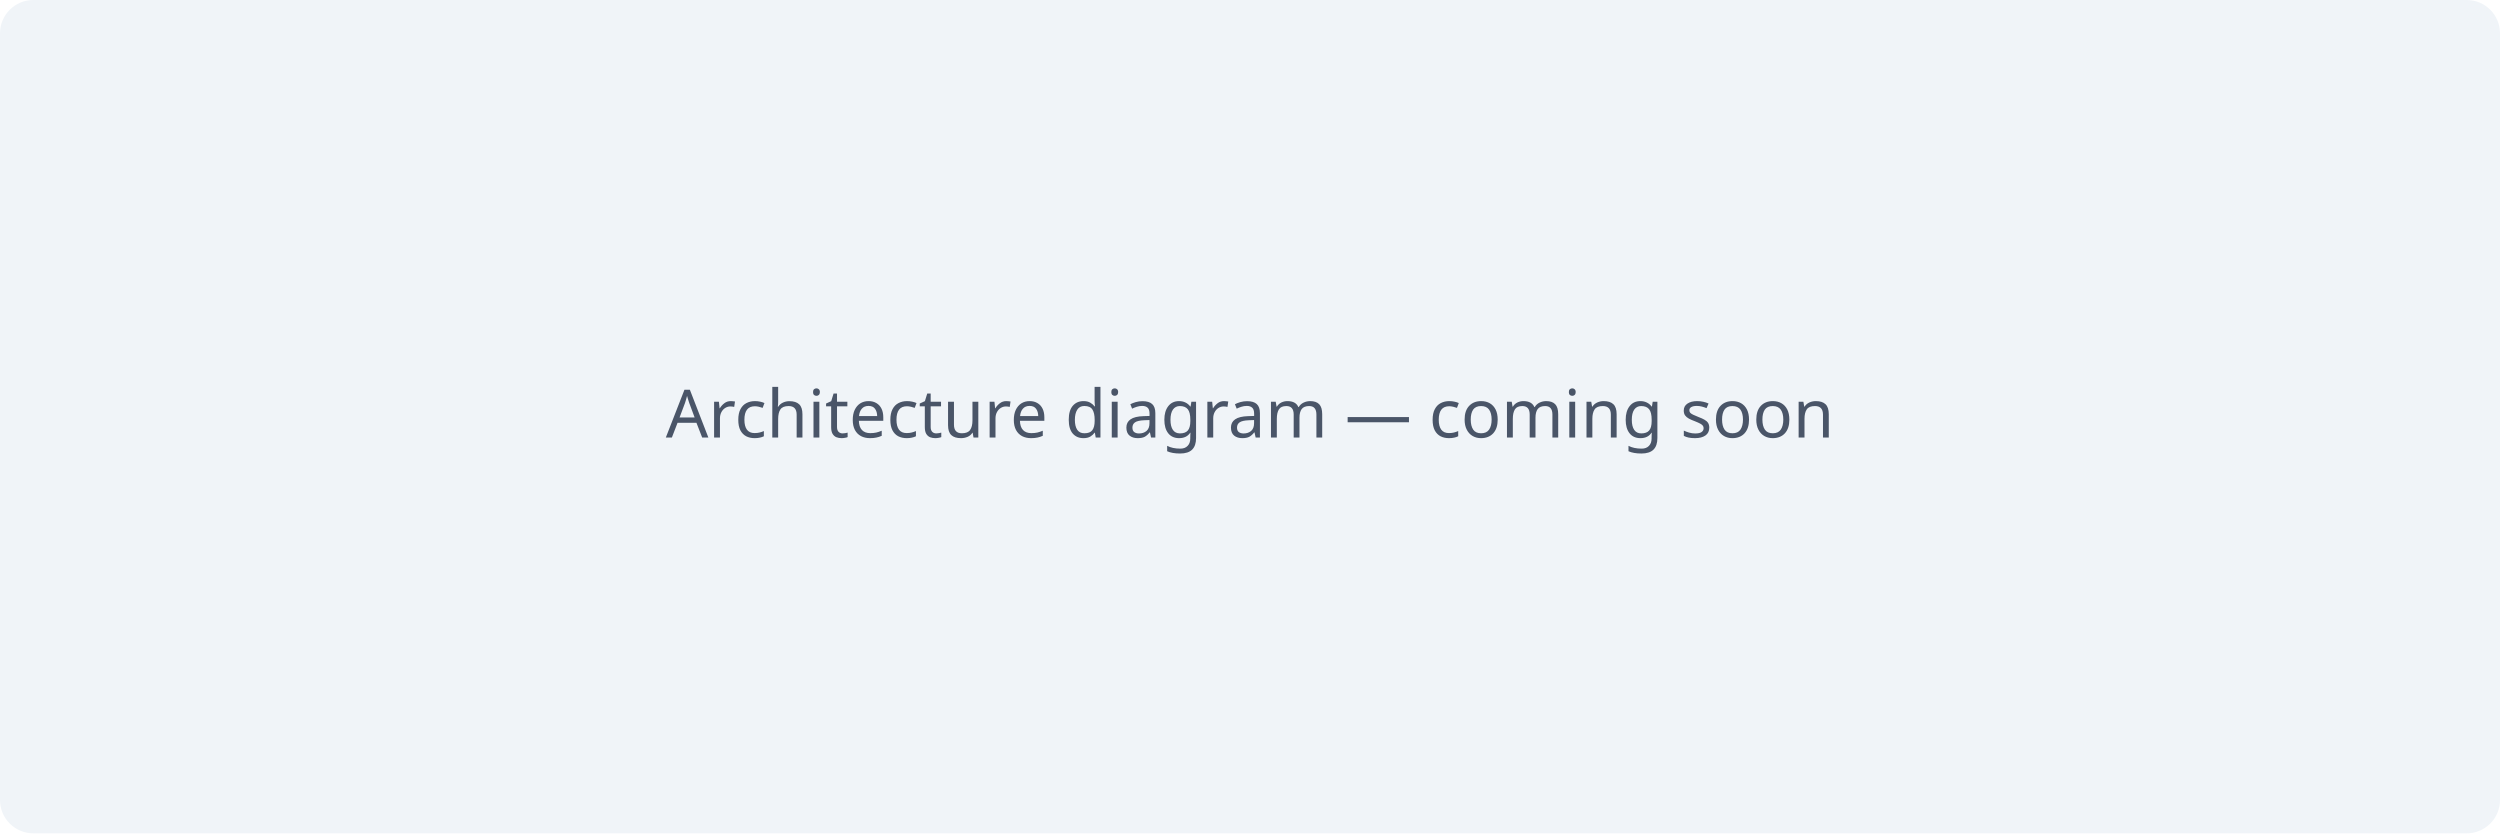
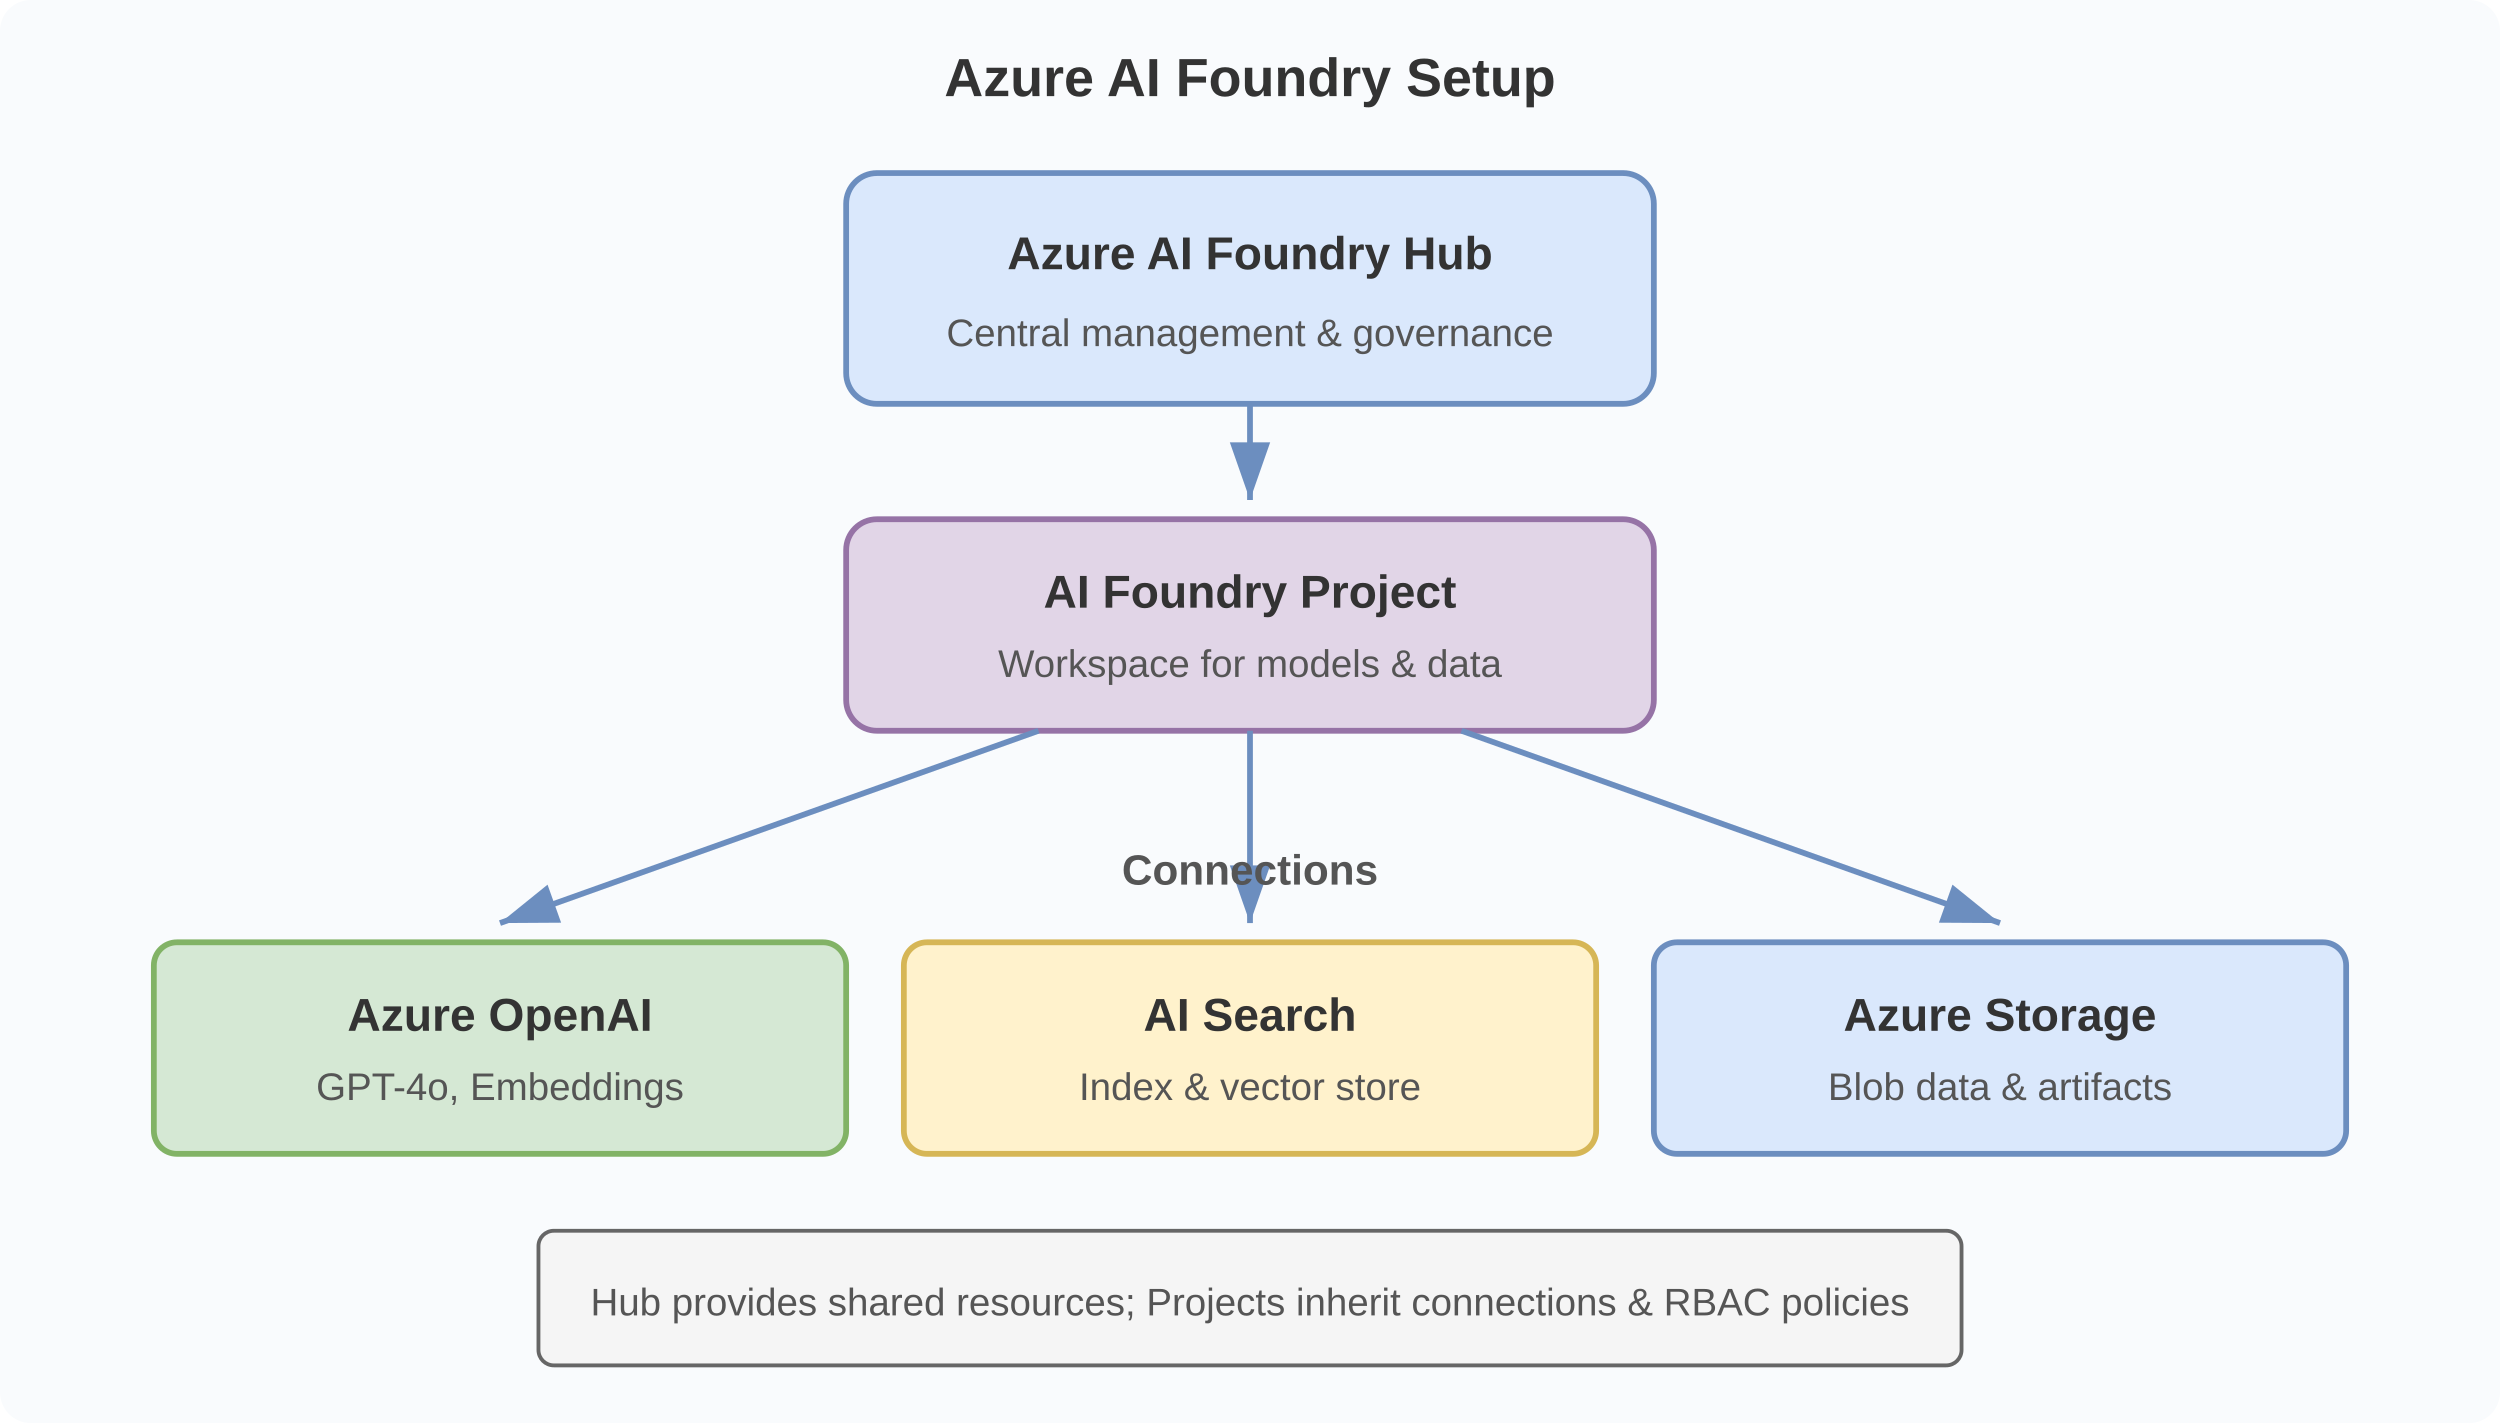
- <svg xmlns="http://www.w3.org/2000/svg" width="600" height="200" viewBox="0 0 600 200">
-   <rect width="600" height="200" fill="#f0f4f8" rx="8" />
-   <text x="300" y="105" text-anchor="middle" font-family="Segoe UI, sans-serif" font-size="16" fill="#4a5568">Architecture diagram — coming soon</text>
+ <svg xmlns="http://www.w3.org/2000/svg" width="650" height="370" viewBox="0 0 650 370">
+   <defs>
+     <marker id="arrow" markerWidth="10" markerHeight="7" refX="10" refY="3.5" orient="auto">
+       <polygon points="0 0, 10 3.5, 0 7" fill="#6c8ebf" />
+     </marker>
+   </defs>
+   <rect width="650" height="370" fill="#f9fbfd" rx="8" />
+   <text x="325" y="25" text-anchor="middle" font-family="Segoe UI, Arial, sans-serif" font-size="14" font-weight="bold" fill="#333">Azure AI Foundry Setup</text>
+   <rect x="220" y="45" width="210" height="60" rx="8" fill="#dae8fc" stroke="#6c8ebf" stroke-width="1.5" />
+   <text x="325" y="70" text-anchor="middle" font-family="Segoe UI, Arial, sans-serif" font-size="12" font-weight="bold" fill="#333">Azure AI Foundry Hub</text>
+   <text x="325" y="90" text-anchor="middle" font-family="Segoe UI, Arial, sans-serif" font-size="10" fill="#555">Central management &amp; governance</text>
+   <line x1="325" y1="105" x2="325" y2="130" stroke="#6c8ebf" stroke-width="1.5" marker-end="url(#arrow)" />
+   <rect x="220" y="135" width="210" height="55" rx="8" fill="#e1d5e7" stroke="#9673a6" stroke-width="1.5" />
+   <text x="325" y="158" text-anchor="middle" font-family="Segoe UI, Arial, sans-serif" font-size="12" font-weight="bold" fill="#333">AI Foundry Project</text>
+   <text x="325" y="176" text-anchor="middle" font-family="Segoe UI, Arial, sans-serif" font-size="10" fill="#555">Workspace for models &amp; data</text>
+   <line x1="270" y1="190" x2="130" y2="240" stroke="#6c8ebf" stroke-width="1.5" marker-end="url(#arrow)" />
+   <line x1="325" y1="190" x2="325" y2="240" stroke="#6c8ebf" stroke-width="1.5" marker-end="url(#arrow)" />
+   <line x1="380" y1="190" x2="520" y2="240" stroke="#6c8ebf" stroke-width="1.5" marker-end="url(#arrow)" />
+   <text x="325" y="230" text-anchor="middle" font-family="Segoe UI, Arial, sans-serif" font-size="11" font-weight="bold" fill="#555">Connections</text>
+   <rect x="40" y="245" width="180" height="55" rx="6" fill="#d5e8d4" stroke="#82b366" stroke-width="1.5" />
+   <text x="130" y="268" text-anchor="middle" font-family="Segoe UI, Arial, sans-serif" font-size="12" font-weight="bold" fill="#333">Azure OpenAI</text>
+   <text x="130" y="286" text-anchor="middle" font-family="Segoe UI, Arial, sans-serif" font-size="10" fill="#555">GPT-4o, Embeddings</text>
+   <rect x="235" y="245" width="180" height="55" rx="6" fill="#fff2cc" stroke="#d6b656" stroke-width="1.5" />
+   <text x="325" y="268" text-anchor="middle" font-family="Segoe UI, Arial, sans-serif" font-size="12" font-weight="bold" fill="#333">AI Search</text>
+   <text x="325" y="286" text-anchor="middle" font-family="Segoe UI, Arial, sans-serif" font-size="10" fill="#555">Index &amp; vector store</text>
+   <rect x="430" y="245" width="180" height="55" rx="6" fill="#dae8fc" stroke="#6c8ebf" stroke-width="1.5" />
+   <text x="520" y="268" text-anchor="middle" font-family="Segoe UI, Arial, sans-serif" font-size="12" font-weight="bold" fill="#333">Azure Storage</text>
+   <text x="520" y="286" text-anchor="middle" font-family="Segoe UI, Arial, sans-serif" font-size="10" fill="#555">Blob data &amp; artifacts</text>
+   <rect x="140" y="320" width="370" height="35" rx="4" fill="#f5f5f5" stroke="#666666" stroke-width="1" />
+   <text x="325" y="342" text-anchor="middle" font-family="Segoe UI, Arial, sans-serif" font-size="10" fill="#555">Hub provides shared resources; Projects inherit connections &amp; RBAC policies</text>
</svg>
